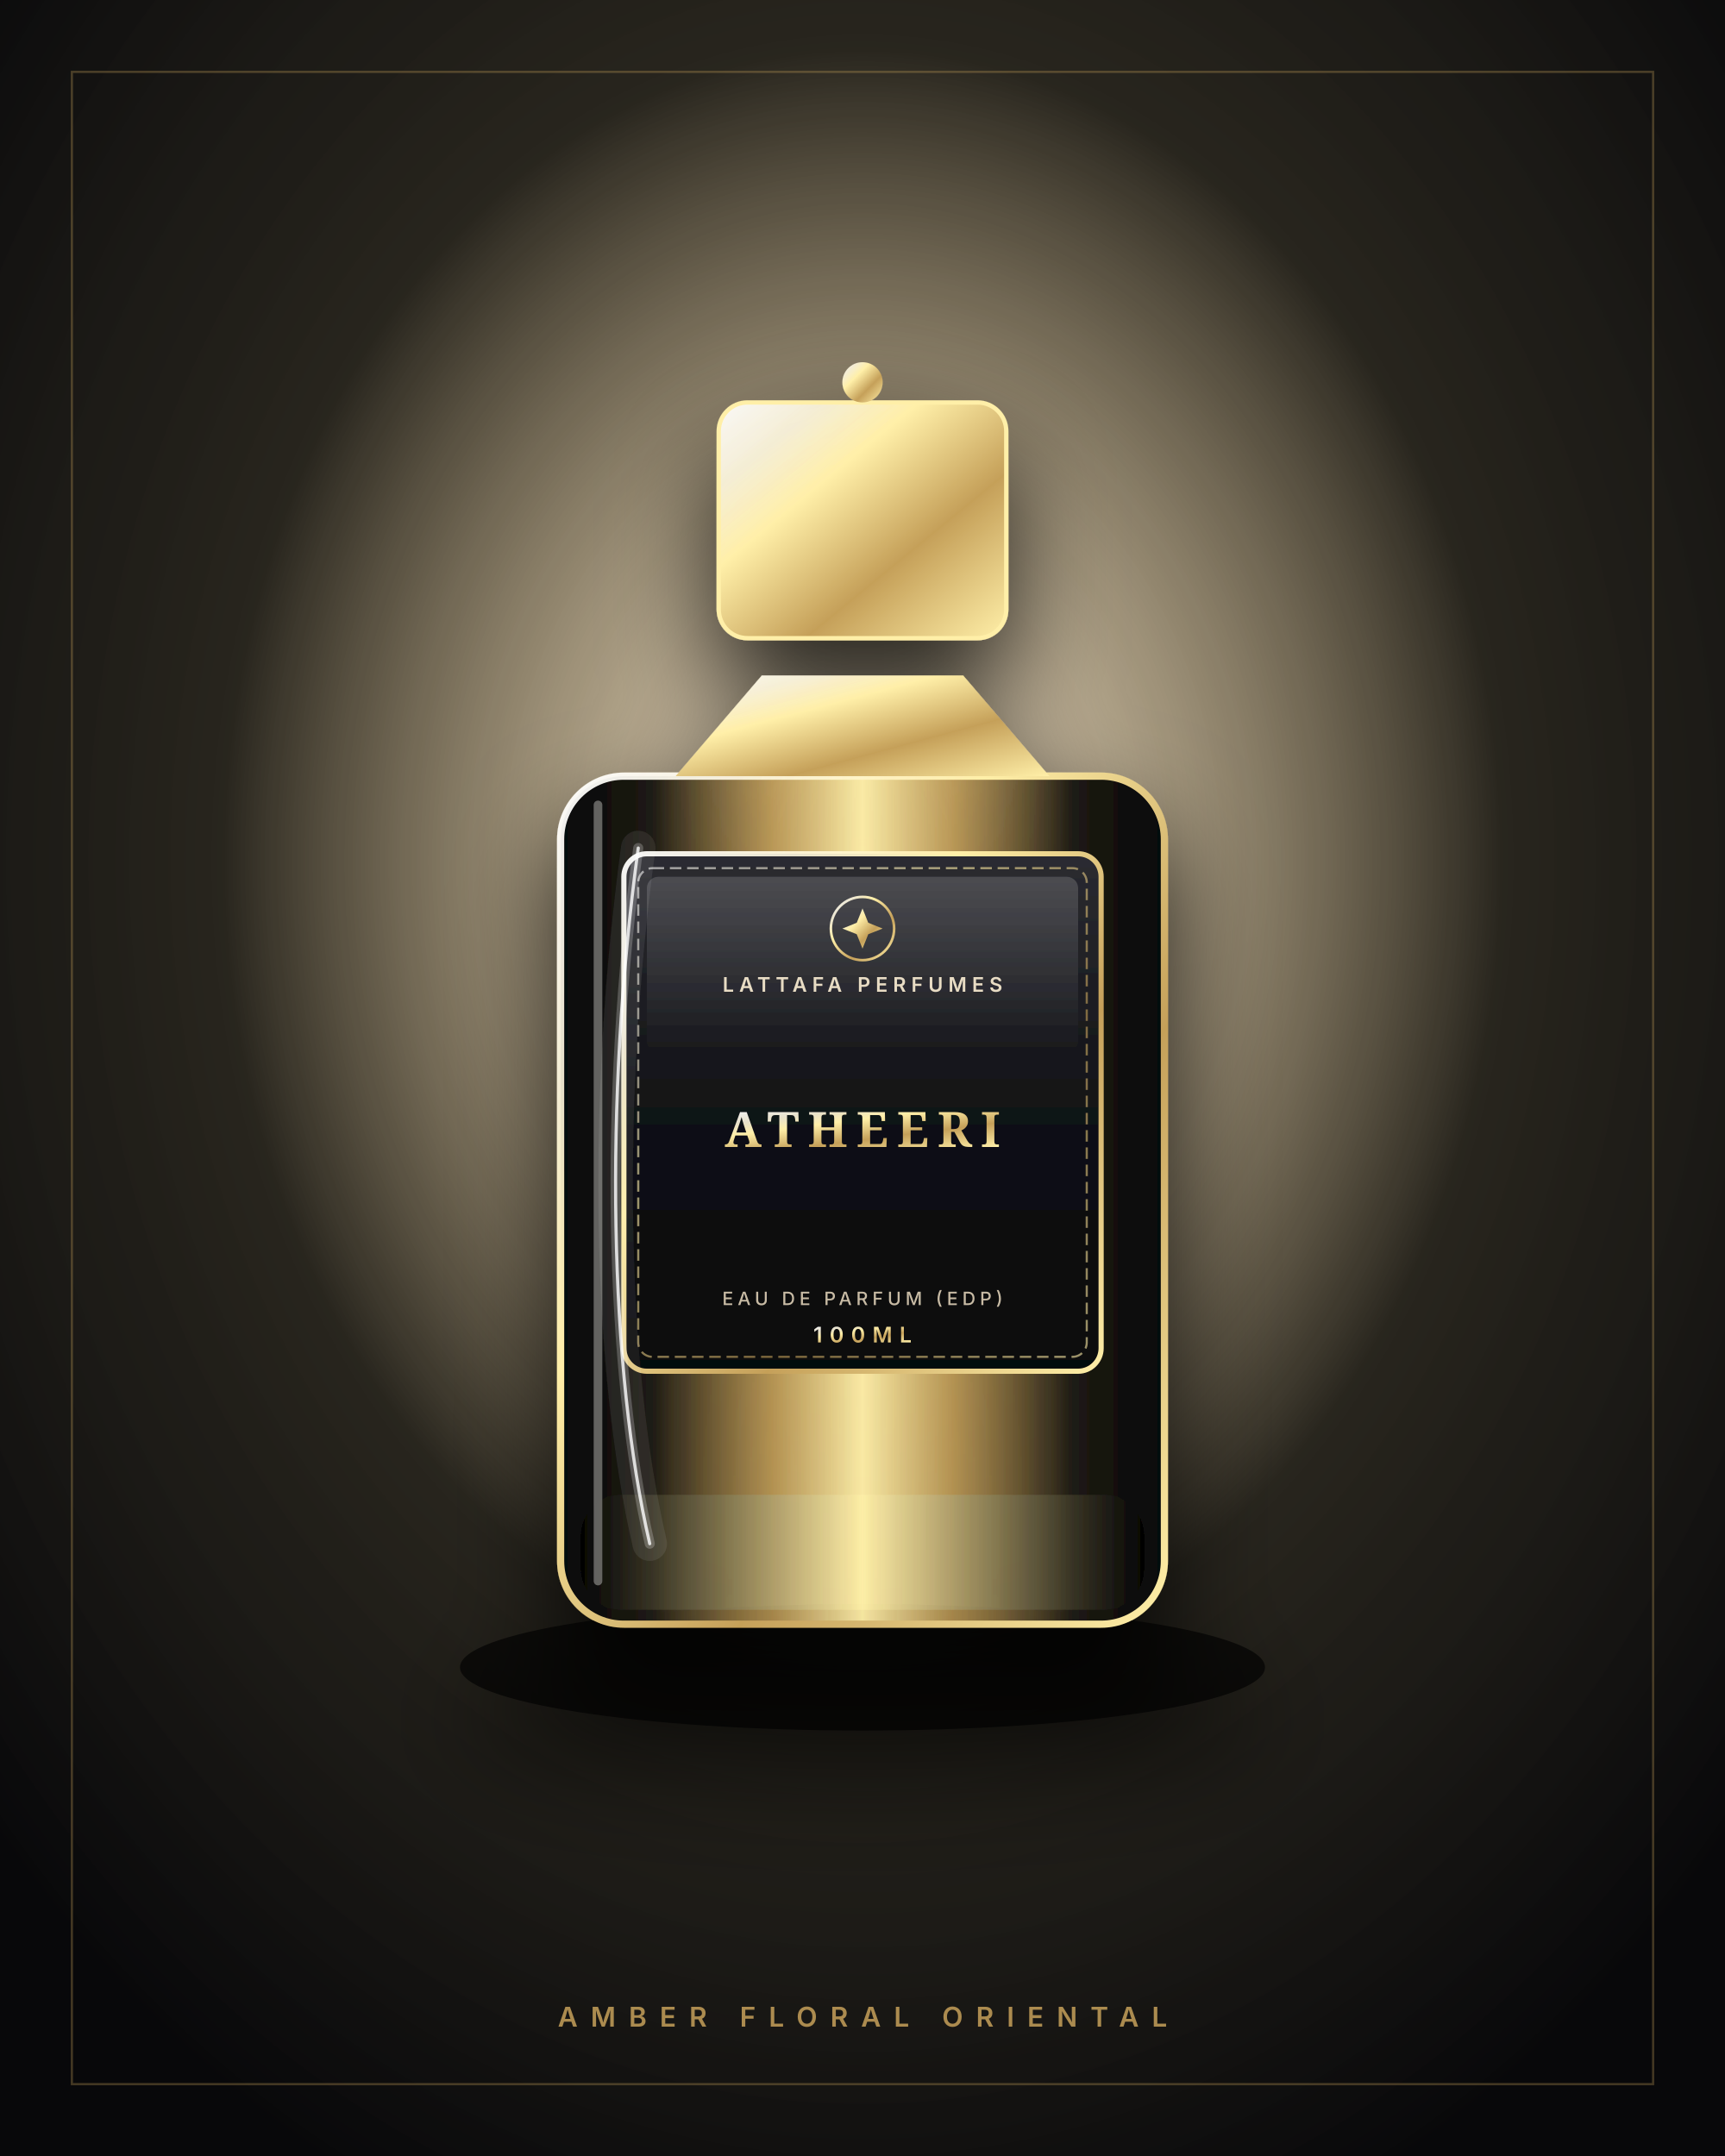
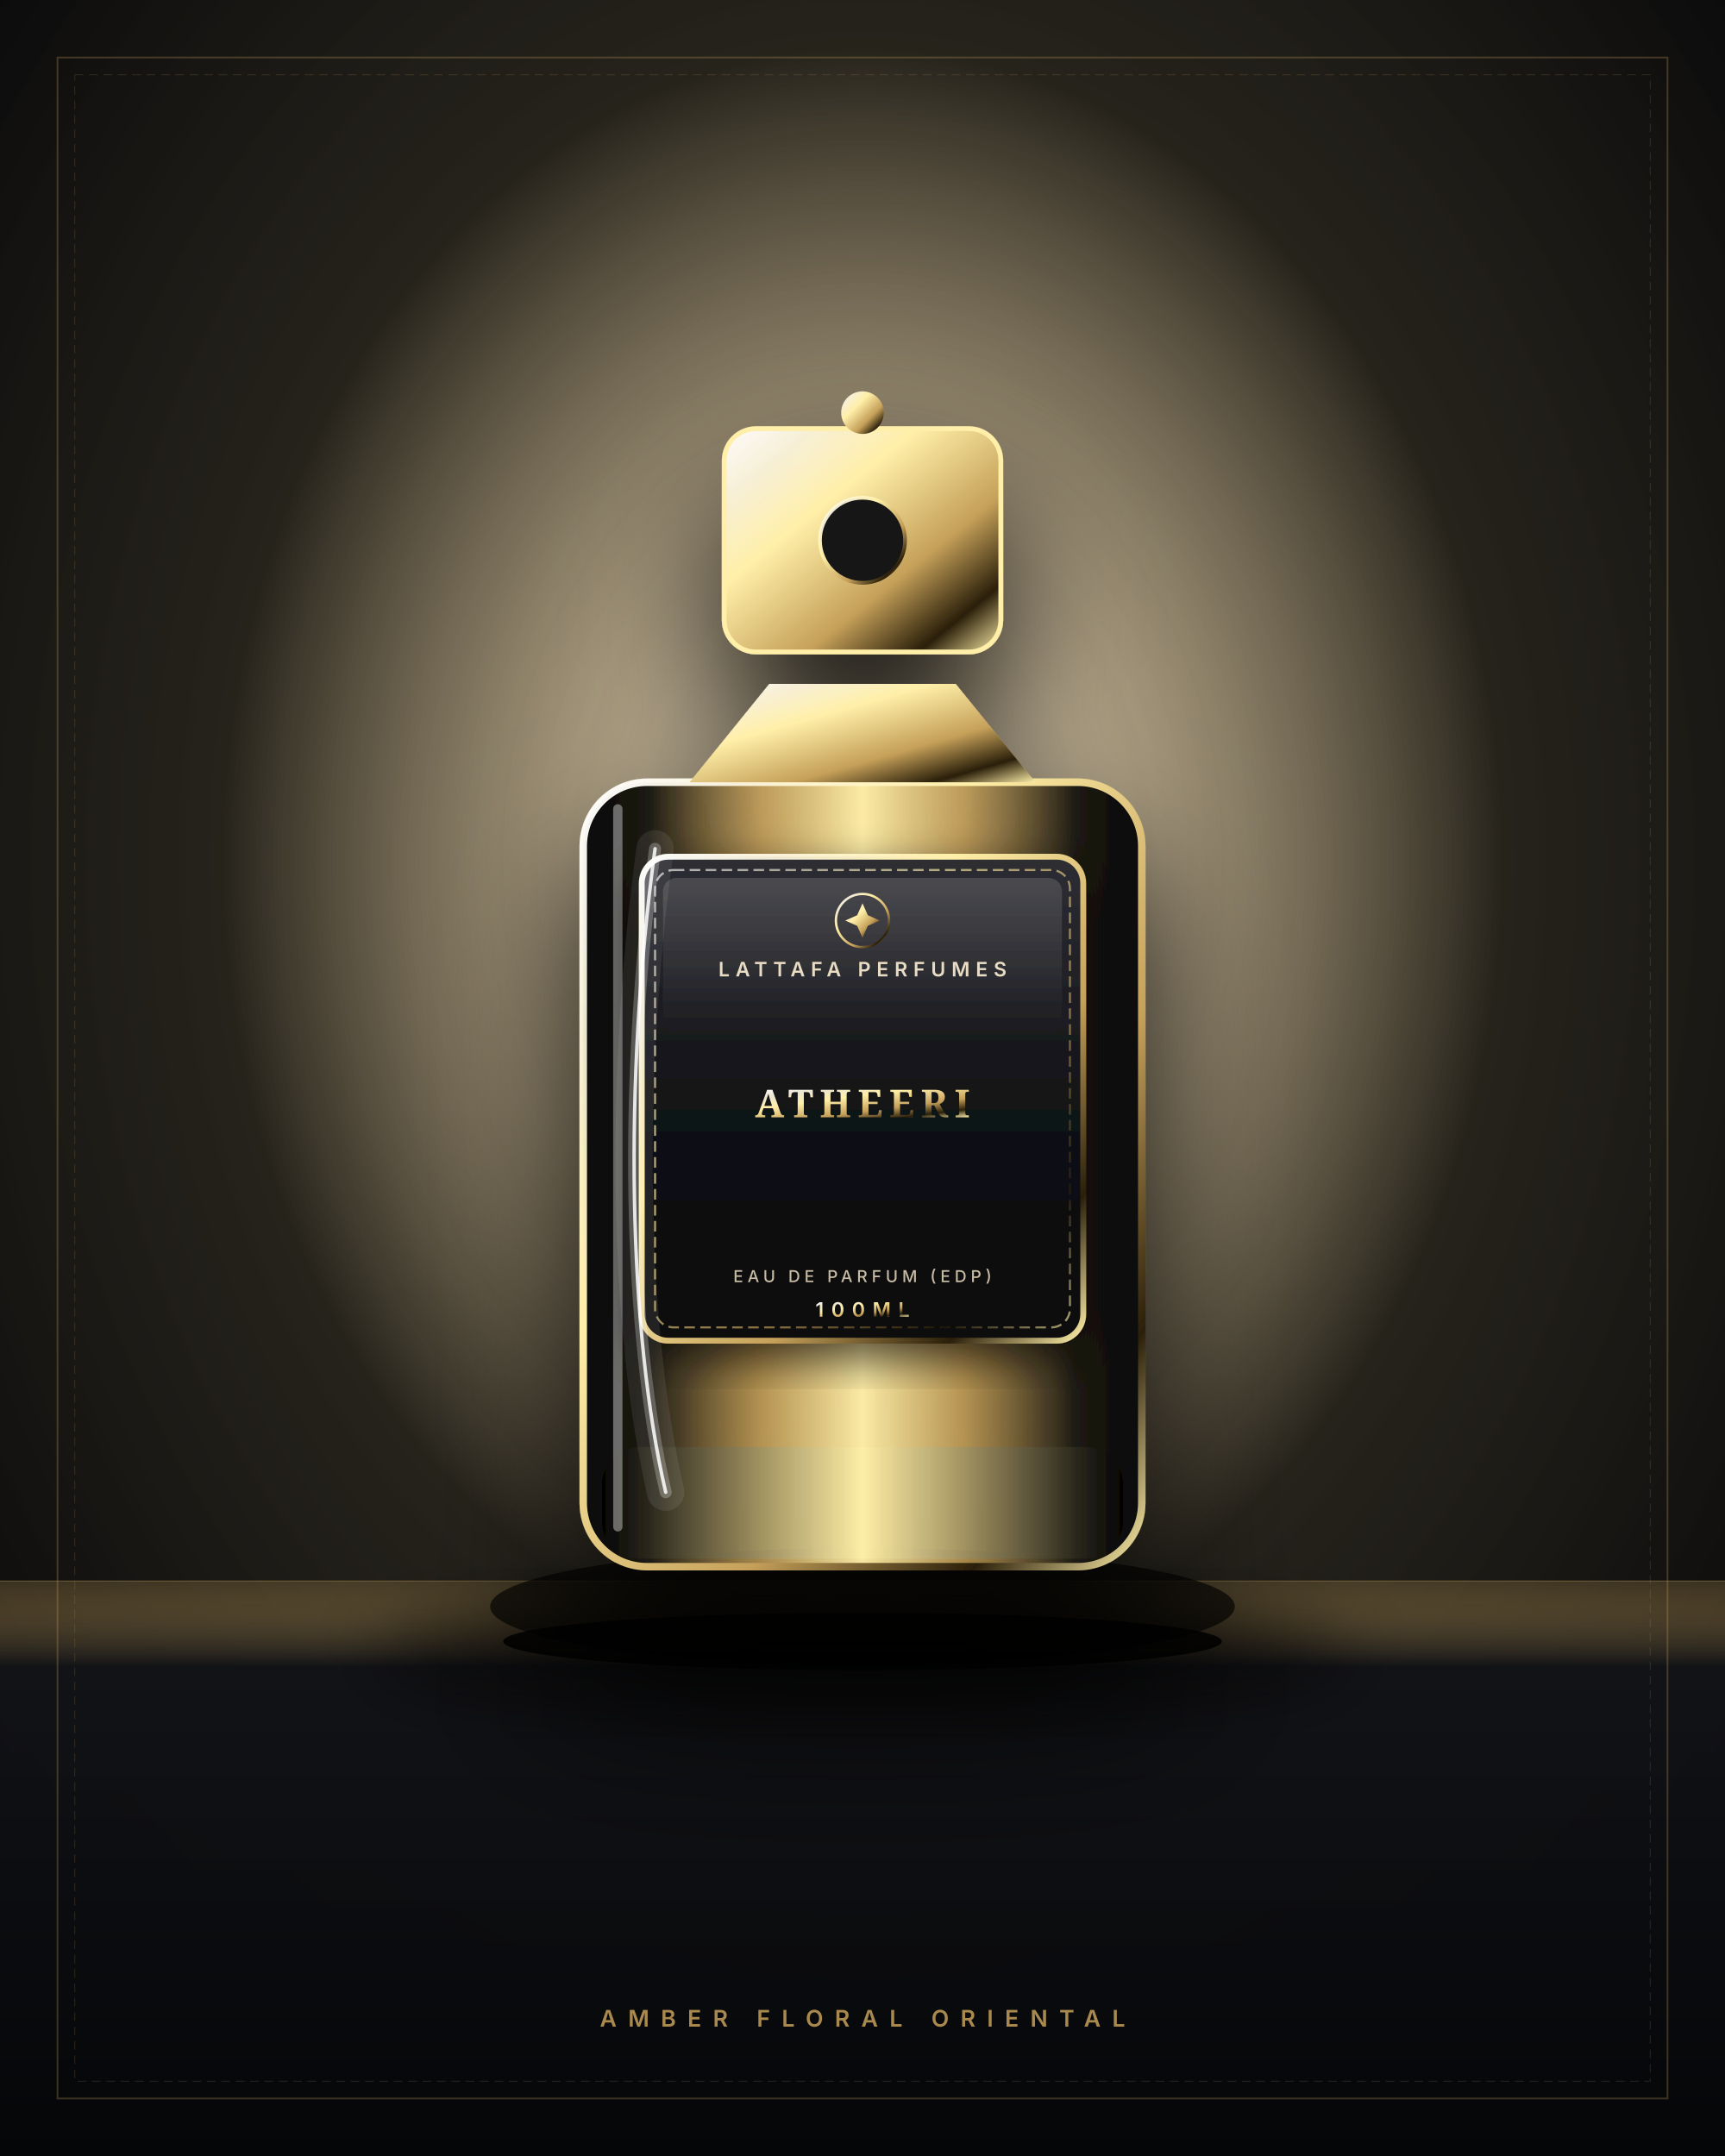
- <svg xmlns="http://www.w3.org/2000/svg" viewBox="0 0 600 750" width="600" height="750">
+ <svg xmlns="http://www.w3.org/2000/svg" viewBox="0 0 1200 1500" width="1200" height="1500">
  <defs>
    <radialGradient id="ambG" cx="50%" cy="40%" r="68%">
-       <stop offset="0%" stop-color="#c5a059" stop-opacity="0.32" />
-       <stop offset="55%" stop-color="#1e1b13" stop-opacity="0.95" />
+       <stop offset="0%" stop-color="#c5a059" stop-opacity="0.36" />
+       <stop offset="55%" stop-color="#1e1b13" stop-opacity="0.96" />
      <stop offset="100%" stop-color="#08080a" />
    </radialGradient>
+     <linearGradient id="pedestalG" x1="0%" y1="0%" x2="0%" y2="100%">
+       <stop offset="0%" stop-color="#c5a059" stop-opacity="0.22" />
+       <stop offset="15%" stop-color="#121317" stop-opacity="0.95" />
+       <stop offset="100%" stop-color="#050608" />
+     </linearGradient>
    <linearGradient id="metalG" x1="0%" y1="0%" x2="100%" y2="100%">
-       <stop offset="0%" stop-color="#ffffff" stop-opacity="0.95" />
-       <stop offset="18%" stop-color="#fff8df" stop-opacity="0.9" />
+       <stop offset="0%" stop-color="#ffffff" stop-opacity="0.98" />
+       <stop offset="16%" stop-color="#fff8df" stop-opacity="0.92" />
      <stop offset="35%" stop-color="#ffefa8" />
      <stop offset="65%" stop-color="#c5a059" />
+       <stop offset="85%" stop-color="#2a1f0a" />
      <stop offset="100%" stop-color="#ffefa8" />
    </linearGradient>
    <linearGradient id="bodyG" x1="0%" y1="0%" x2="100%" y2="0%">
      <stop offset="0%" stop-color="#050609" />
-       <stop offset="15%" stop-color="#1e1b13" />
-       <stop offset="35%" stop-color="#c5a059" stop-opacity="0.8" />
-       <stop offset="50%" stop-color="#ffefa8" stop-opacity="0.95" />
-       <stop offset="65%" stop-color="#c5a059" stop-opacity="0.8" />
-       <stop offset="85%" stop-color="#1e1b13" />
+       <stop offset="12%" stop-color="#1e1b13" />
+       <stop offset="32%" stop-color="#c5a059" stop-opacity="0.82" />
+       <stop offset="50%" stop-color="#ffefa8" stop-opacity="0.96" />
+       <stop offset="68%" stop-color="#c5a059" stop-opacity="0.82" />
+       <stop offset="88%" stop-color="#1e1b13" />
      <stop offset="100%" stop-color="#050609" />
    </linearGradient>
    <linearGradient id="baseG" x1="0%" y1="0%" x2="100%" y2="0%">
-       <stop offset="0%" stop-color="#000000" stop-opacity="0.8" />
-       <stop offset="50%" stop-color="#ffefa8" stop-opacity="0.75" />
-       <stop offset="100%" stop-color="#000000" stop-opacity="0.8" />
+       <stop offset="0%" stop-color="#000000" stop-opacity="0.85" />
+       <stop offset="50%" stop-color="#ffefa8" stop-opacity="0.8" />
+       <stop offset="100%" stop-color="#000000" stop-opacity="0.85" />
    </linearGradient>
    <linearGradient id="labelG" x1="0%" y1="0%" x2="0%" y2="100%">
-       <stop offset="0%" stop-color="#2b2b31" />
-       <stop offset="50%" stop-color="#111216" />
-       <stop offset="100%" stop-color="#06070a" />
+       <stop offset="0%" stop-color="#2e2e34" />
+       <stop offset="50%" stop-color="#121317" />
+       <stop offset="100%" stop-color="#07080a" />
    </linearGradient>
    <linearGradient id="labelSheen" x1="0%" y1="0%" x2="0%" y2="100%">
-       <stop offset="0%" stop-color="#ffffff" stop-opacity="0.75" />
+       <stop offset="0%" stop-color="#ffffff" stop-opacity="0.8" />
      <stop offset="100%" stop-color="#ffffff" stop-opacity="0" />
    </linearGradient>
+     <filter id="softShadow" x="-20%" y="-20%" width="140%" height="140%">
+       <feGaussianBlur stdDeviation="24" />
+     </filter>
    <filter id="flaconShadow" x="-30%" y="-20%" width="160%" height="150%">
-       <feDropShadow dx="0" dy="18" stdDeviation="18" flood-color="#000000" flood-opacity="0.8" />
+       <feDropShadow dx="0" dy="28" stdDeviation="26" flood-color="#000000" flood-opacity="0.85" />
+     </filter>
+     <filter id="plaqueShadow" x="-10%" y="-10%" width="120%" height="120%">
+       <feDropShadow dx="0" dy="6" stdDeviation="8" flood-color="#000000" flood-opacity="0.65" />
    </filter>
  </defs>
-   <rect width="600" height="750" fill="url(#ambG)" />
-   <rect x="25" y="25" width="550" height="700" fill="none" stroke="#c5a059" stroke-width="0.75" opacity="0.32" />
-   <g transform="translate(300, 365)" filter="url(#flaconShadow)">
+   <rect width="1200" height="1500" fill="url(#ambG)" />
+   <rect x="0" y="1100" width="1200" height="400" fill="url(#pedestalG)" />
+   <line x1="0" y1="1100" x2="1200" y2="1100" stroke="#c5a059" stroke-width="0.8" opacity="0.35" />
+   <ellipse cx="600" cy="1150" rx="340" ry="42" fill="#000000" opacity="0.5" filter="url(#softShadow)" />
+   <ellipse cx="600" cy="1142" rx="250" ry="20" fill="#000000" opacity="0.85" />
+   <rect x="40" y="40" width="1120" height="1420" fill="none" stroke="#c5a059" stroke-width="1.2" opacity="0.28" />
+   <rect x="52" y="52" width="1096" height="1396" fill="none" stroke="#c5a059" stroke-width="0.6" stroke-dasharray="6,4" opacity="0.18" />
+   <g transform="translate(600, 720) scale(1.85)" filter="url(#flaconShadow)">
    <ellipse cx="0" cy="215" rx="140" ry="22" fill="#000000" opacity="0.65" />
-     <rect x="-105" y="-95" width="210" height="295" rx="22" fill="url(#bodyG)" stroke="url(#metalG)" stroke-width="2.5" />
-     <rect x="-98" y="155" width="196" height="40" rx="14" fill="url(#baseG)" opacity="0.9" />
-     <line x1="-92" y1="-85" x2="-92" y2="185" stroke="#ffffff" stroke-width="3" stroke-linecap="round" opacity="0.35" />
-     <rect x="-83.0" y="-68.0" width="166" height="180" rx="8" fill="url(#labelG)" stroke="url(#metalG)" stroke-width="1.8" />
-     <rect x="-78.0" y="-63.0" width="156" height="170" rx="5" fill="none" stroke="url(#metalG)" stroke-width="0.75" stroke-dasharray="4,2" opacity="0.6" />
-     <rect x="-75.0" y="-60.0" width="150" height="61.2" rx="4" fill="url(#labelSheen)" opacity="0.22" />
-     <g transform="translate(0, -42.0)">
-       <circle cx="0" cy="0" r="11" fill="none" stroke="url(#metalG)" stroke-width="0.9" />
-       <polygon points="0,-7 2,-2 7,0 2,2 0,7 -2,2 -7,0 -2,-2" fill="url(#metalG)" />
+     <rect x="-105" y="-95" width="210" height="295" rx="24" fill="url(#bodyG)" stroke="url(#metalG)" stroke-width="2.8" />
+     <rect x="-98" y="155" width="196" height="42" rx="14" fill="url(#baseG)" opacity="0.92" />
+     <line x1="-92" y1="-85" x2="-92" y2="185" stroke="#ffffff" stroke-width="3.5" stroke-linecap="round" opacity="0.38" />
+     <g filter="url(#plaqueShadow)">
+       <rect x="-83.0" y="-67.0" width="166" height="182" rx="10" fill="url(#labelG)" stroke="url(#metalG)" stroke-width="2.2" />
+       <rect x="-78.0" y="-62.0" width="156" height="172" rx="7" fill="none" stroke="url(#metalG)" stroke-width="0.8" stroke-dasharray="4,2" opacity="0.65" />
+       <rect x="-75.0" y="-59.0" width="150" height="58.2" rx="5" fill="url(#labelSheen)" opacity="0.18" />
+       <g transform="translate(0, -43.0)">
+         <circle cx="0" cy="0" r="10" fill="none" stroke="url(#metalG)" stroke-width="0.9" />
+         <polygon points="0,-6.5 2,-2 6.5,0 2,2 0,6.5 -2,2 -6.5,0 -2,-2" fill="url(#metalG)" />
+       </g>
+       <text x="0" y="-22.0" font-family="'Inter', sans-serif" font-size="7.5" font-weight="600" letter-spacing="2.2" fill="#e8dcc4" text-anchor="middle">LATTAFA PERFUMES</text>
+       <line x1="-65.0" y1="-14.0" x2="65.0" y2="-14.0" stroke="url(#metalG)" stroke-width="0.6" opacity="0.55" />
+       <text x="0" y="31.0" font-family="'Cinzel', serif" font-size="14.5" font-weight="700" letter-spacing="2.4" fill="url(#metalG)" text-anchor="middle">ATHEERI</text>
+       <line x1="-61.0" y1="79.0" x2="61.0" y2="79.0" stroke="url(#metalG)" stroke-width="0.6" opacity="0.55" />
+       <text x="0" y="93.0" font-family="'Inter', sans-serif" font-size="6.2" font-weight="500" letter-spacing="1.6" fill="#c8bba4" text-anchor="middle">EAU DE PARFUM (EDP)</text>
+       <text x="0" y="106.0" font-family="'Inter', sans-serif" font-size="7.5" font-weight="600" letter-spacing="2.8" fill="url(#metalG)" text-anchor="middle">100ML</text>
    </g>
-     <text x="0" y="-20.0" font-family="'Inter', sans-serif" font-size="7" font-weight="600" letter-spacing="1.8" fill="#e8dcc4" text-anchor="middle">LATTAFA PERFUMES</text>
-     <line x1="-63.0" y1="-12.0" x2="63.0" y2="-12.0" stroke="url(#metalG)" stroke-width="0.6" opacity="0.5" />
-     <text x="0" y="34" font-family="'Cinzel', serif" font-size="17" font-weight="700" letter-spacing="3" fill="url(#metalG)" text-anchor="middle">ATHEERI</text>
-     <line x1="-59.0" y1="74.0" x2="59.0" y2="74.0" stroke="url(#metalG)" stroke-width="0.6" opacity="0.5" />
-     <text x="0" y="89.0" font-family="'Inter', sans-serif" font-size="6.4" font-weight="500" letter-spacing="1.5" fill="#c8bba4" text-anchor="middle">EAU DE PARFUM (EDP)</text>
-     <text x="0" y="102.0" font-family="'Inter', sans-serif" font-size="7.5" font-weight="600" letter-spacing="2.5" fill="url(#metalG)" text-anchor="middle">100ML</text>
-     <path d="M-65,-95 L-35,-130 L35,-130 L65,-95 Z" fill="url(#metalG)" />
-     <rect x="-50" y="-225" width="100" height="82" rx="10" fill="url(#metalG)" stroke="#ffefa8" stroke-width="1.5" />
-     <circle cx="0" cy="-232" r="7" fill="url(#metalG)" />
-     <path d="M-78,-70 C-90,18 -88,112 -74,172" fill="none" stroke="#ffffff" stroke-width="12" stroke-linecap="round" opacity="0.08" />
-     <path d="M-78,-70 C-90,18 -88,112 -74,172" fill="none" stroke="#ffffff" stroke-width="3.5" stroke-linecap="round" opacity="0.22" />
-     <path d="M-78,-70 C-90,18 -88,112 -74,172" fill="none" stroke="#ffffff" stroke-width="1.1" stroke-linecap="round" opacity="0.8" />
+     <path d="M-65,-95 L-35,-132 L35,-132 L65,-95 Z" fill="url(#metalG)" />
+     <rect x="-52" y="-228" width="104" height="84" rx="12" fill="url(#metalG)" stroke="#ffefa8" stroke-width="1.8" />
+     <circle cx="0" cy="-186" r="16" fill="#121316" stroke="url(#metalG)" stroke-width="1.4" />
+     <circle cx="0" cy="-234" r="8" fill="url(#metalG)" />
+     <path d="M-78,-70 C-90,18 -88,112 -74,172" fill="none" stroke="#ffffff" stroke-width="14" stroke-linecap="round" opacity="0.08" />
+     <path d="M-78,-70 C-90,18 -88,112 -74,172" fill="none" stroke="#ffffff" stroke-width="4.5" stroke-linecap="round" opacity="0.24" />
+     <path d="M-78,-70 C-90,18 -88,112 -74,172" fill="none" stroke="#ffffff" stroke-width="1.3" stroke-linecap="round" opacity="0.85" />
  </g>
-   <text x="300" y="705" font-family="'Inter', sans-serif" font-size="9.5" font-weight="600" letter-spacing="4.5" fill="#c5a059" opacity="0.85" text-anchor="middle">AMBER FLORAL ORIENTAL</text>
+   <text x="600" y="1410" font-family="'Inter', sans-serif" font-size="16" font-weight="600" letter-spacing="8" fill="#c5a059" opacity="0.85" text-anchor="middle">AMBER FLORAL ORIENTAL</text>
</svg>
